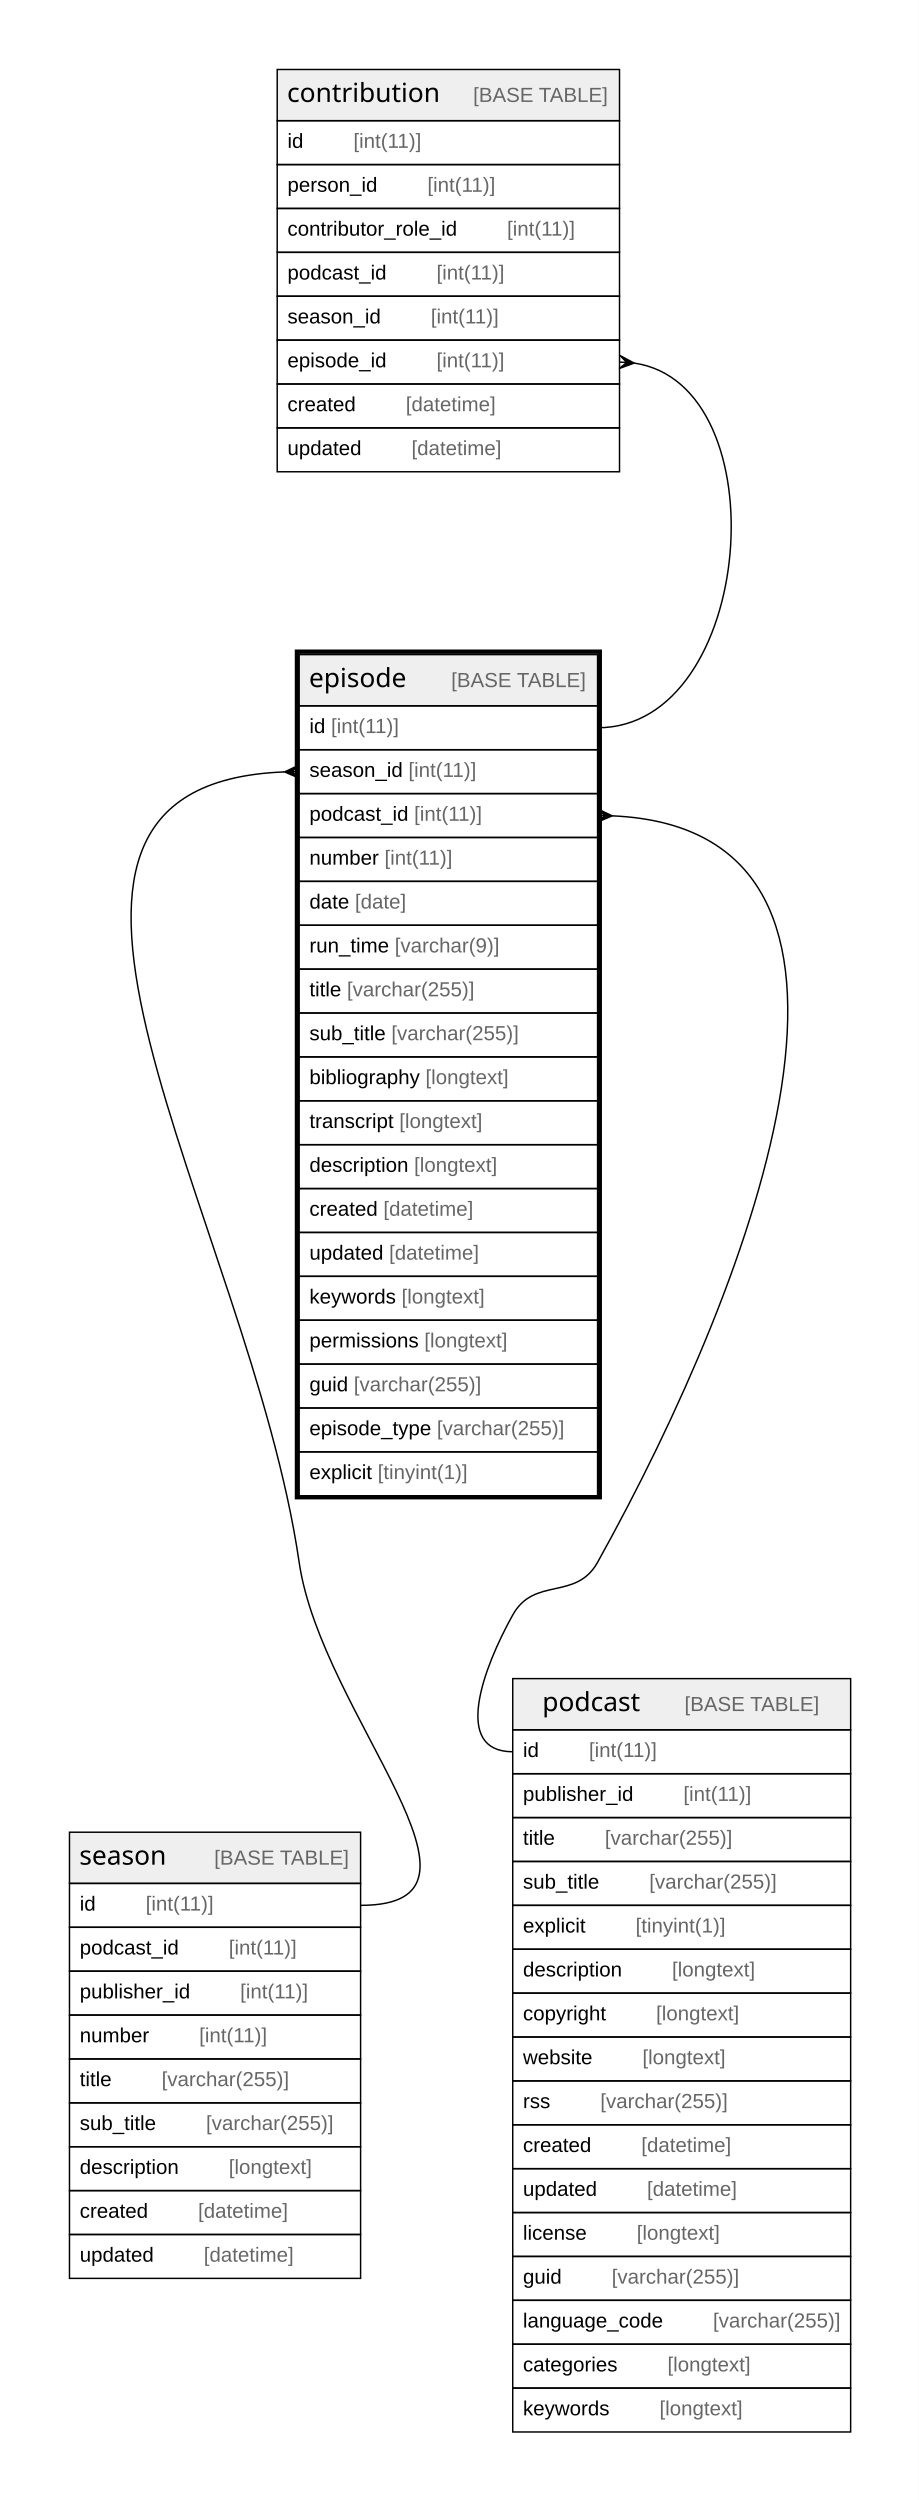
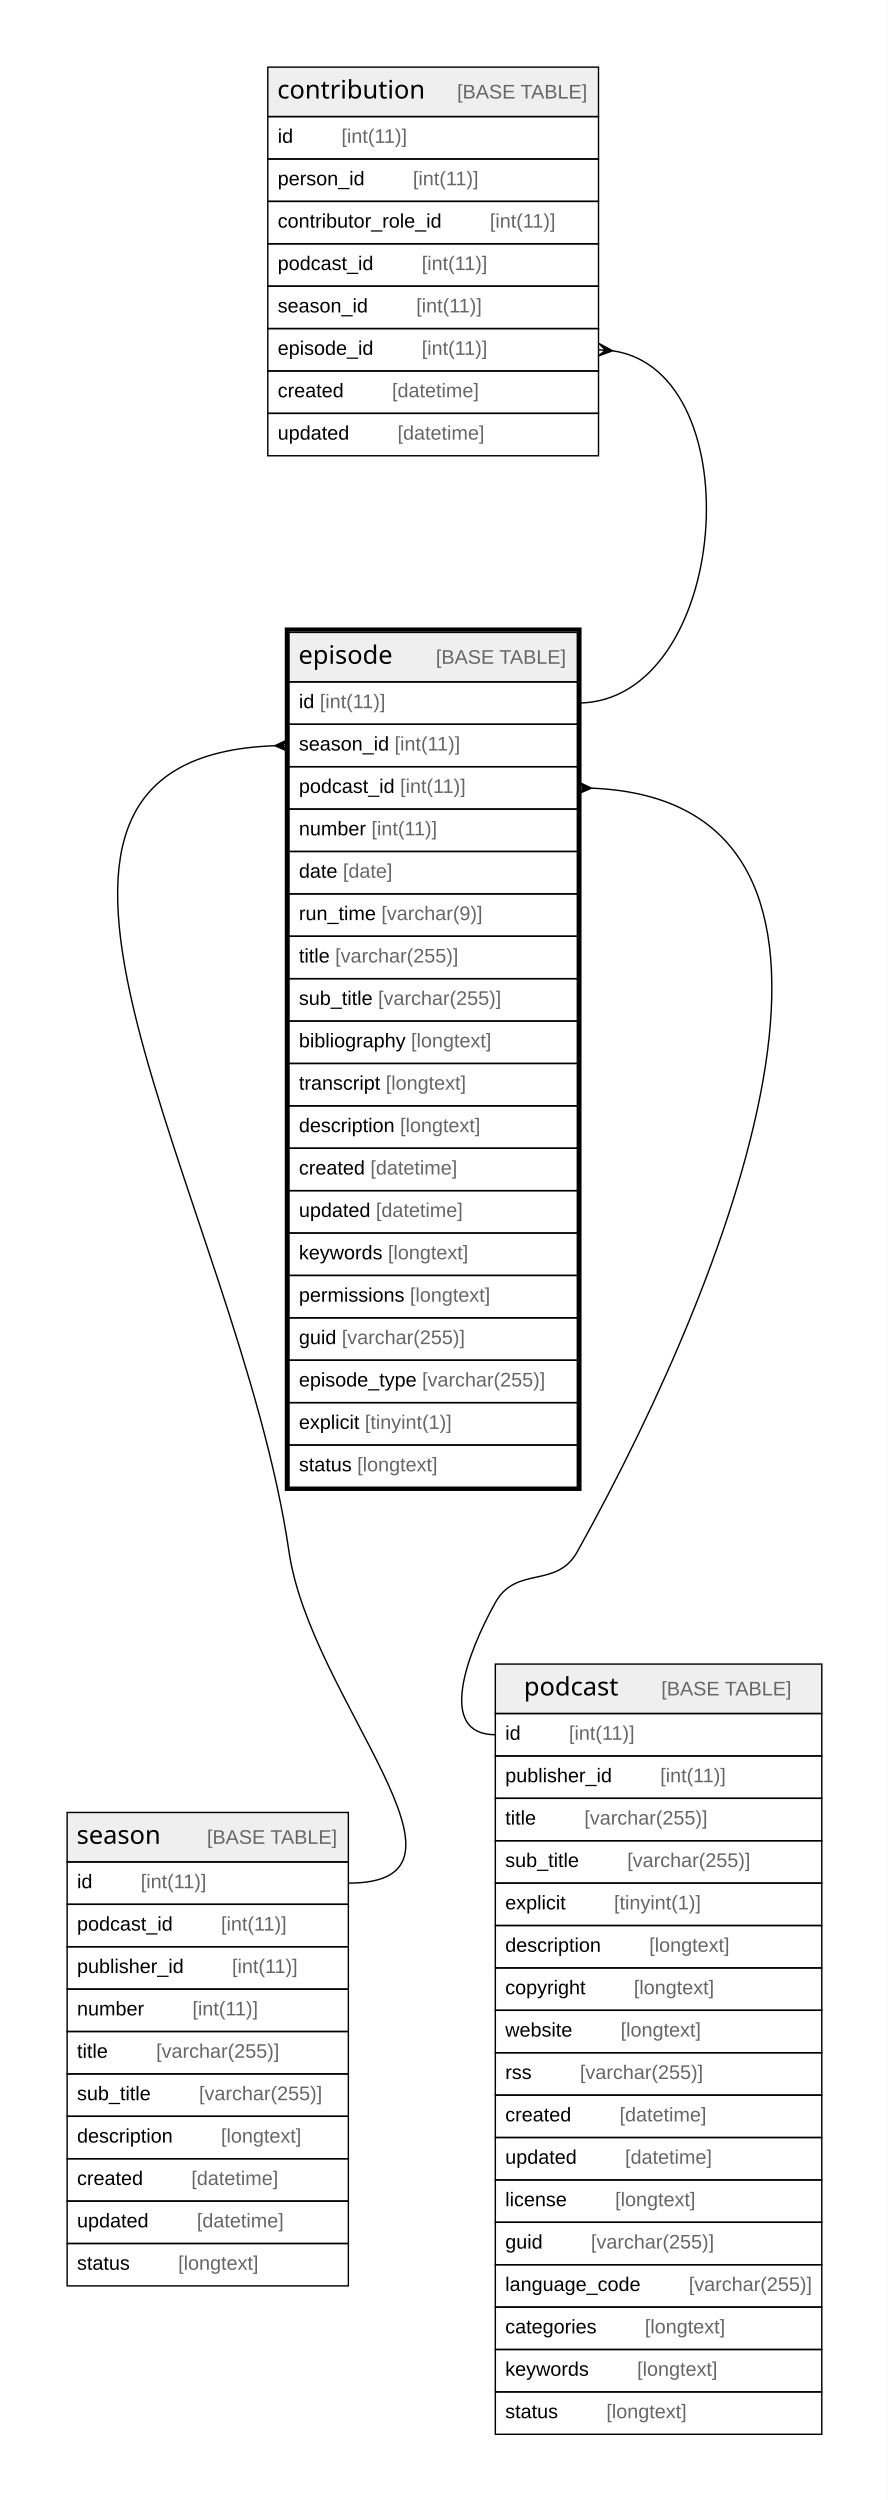
- <svg xmlns="http://www.w3.org/2000/svg" width="628pt" height="1709pt" viewBox="0.00 0.00 628.00 1709.00">
-   <g id="graph0" class="graph" transform="scale(1 1) rotate(0) translate(4 1705)">
-     <polygon fill="#ffffff" stroke="transparent" points="-4,4 -4,-1705 624,-1705 624,4 -4,4" />
+ <svg xmlns="http://www.w3.org/2000/svg" width="628pt" height="1769pt" viewBox="0.00 0.00 628.00 1769.00">
+   <g id="graph0" class="graph" transform="scale(1 1) rotate(0) translate(4 1765)">
+     <polygon fill="#ffffff" stroke="transparent" points="-4,4 -4,-1765 624,-1765 624,4 -4,4" />
    <g id="node1" class="node">
-       <polygon fill="#efefef" stroke="transparent" points="200.5,-1222.5 200.5,-1257.5 404.5,-1257.5 404.5,-1222.5 200.5,-1222.5" />
-       <polygon fill="none" stroke="#000000" points="200.5,-1222.5 200.5,-1257.5 404.5,-1257.5 404.5,-1222.5 200.5,-1222.5" />
-       <text text-anchor="start" x="207.203" y="-1235.3" font-family="Arial Bold" font-size="18.00" fill="#000000">episode</text>
-       <text text-anchor="start" x="270.229" y="-1235.3" font-family="Arial" font-size="14.00" fill="#000000">    </text>
-       <text text-anchor="start" x="304.433" y="-1235.3" font-family="Arial" font-size="14.00" fill="#666666">[BASE TABLE]</text>
+       <polygon fill="#efefef" stroke="transparent" points="200.5,-1282.5 200.5,-1317.5 404.5,-1317.5 404.5,-1282.5 200.5,-1282.5" />
+       <polygon fill="none" stroke="#000000" points="200.5,-1282.5 200.5,-1317.5 404.5,-1317.5 404.5,-1282.5 200.5,-1282.5" />
+       <text text-anchor="start" x="207.203" y="-1295.3" font-family="Arial Bold" font-size="18.00" fill="#000000">episode</text>
+       <text text-anchor="start" x="270.229" y="-1295.3" font-family="Arial" font-size="14.00" fill="#000000">    </text>
+       <text text-anchor="start" x="304.433" y="-1295.3" font-family="Arial" font-size="14.00" fill="#666666">[BASE TABLE]</text>
+       <polygon fill="none" stroke="#000000" points="200.5,-1252.5 200.5,-1282.5 404.5,-1282.5 404.5,-1252.5 200.5,-1252.5" />
+       <text text-anchor="start" x="207.5" y="-1263.9" font-family="Arial" font-size="14.00" fill="#000000">id </text>
+       <text text-anchor="start" x="222.28" y="-1263.9" font-family="Arial" font-size="14.00" fill="#666666">[int(11)]</text>
+       <polygon fill="none" stroke="#000000" points="200.5,-1222.5 200.5,-1252.5 404.5,-1252.5 404.5,-1222.5 200.5,-1222.5" />
+       <text text-anchor="start" x="207.5" y="-1233.9" font-family="Arial" font-size="14.00" fill="#000000">season_id </text>
+       <text text-anchor="start" x="275.193" y="-1233.9" font-family="Arial" font-size="14.00" fill="#666666">[int(11)]</text>
      <polygon fill="none" stroke="#000000" points="200.5,-1192.5 200.5,-1222.5 404.5,-1222.5 404.5,-1192.5 200.5,-1192.5" />
-       <text text-anchor="start" x="207.5" y="-1203.9" font-family="Arial" font-size="14.00" fill="#000000">id </text>
-       <text text-anchor="start" x="222.28" y="-1203.9" font-family="Arial" font-size="14.00" fill="#666666">[int(11)]</text>
+       <text text-anchor="start" x="207.5" y="-1203.9" font-family="Arial" font-size="14.00" fill="#000000">podcast_id </text>
+       <text text-anchor="start" x="279.083" y="-1203.9" font-family="Arial" font-size="14.00" fill="#666666">[int(11)]</text>
      <polygon fill="none" stroke="#000000" points="200.5,-1162.5 200.5,-1192.5 404.5,-1192.5 404.5,-1162.5 200.5,-1162.5" />
-       <text text-anchor="start" x="207.5" y="-1173.9" font-family="Arial" font-size="14.00" fill="#000000">season_id </text>
-       <text text-anchor="start" x="275.193" y="-1173.9" font-family="Arial" font-size="14.00" fill="#666666">[int(11)]</text>
+       <text text-anchor="start" x="207.5" y="-1173.9" font-family="Arial" font-size="14.00" fill="#000000">number </text>
+       <text text-anchor="start" x="258.842" y="-1173.9" font-family="Arial" font-size="14.00" fill="#666666">[int(11)]</text>
      <polygon fill="none" stroke="#000000" points="200.5,-1132.5 200.5,-1162.5 404.5,-1162.5 404.5,-1132.5 200.5,-1132.5" />
-       <text text-anchor="start" x="207.5" y="-1143.9" font-family="Arial" font-size="14.00" fill="#000000">podcast_id </text>
-       <text text-anchor="start" x="279.083" y="-1143.9" font-family="Arial" font-size="14.00" fill="#666666">[int(11)]</text>
+       <text text-anchor="start" x="207.5" y="-1143.9" font-family="Arial" font-size="14.00" fill="#000000">date </text>
+       <text text-anchor="start" x="238.629" y="-1143.9" font-family="Arial" font-size="14.00" fill="#666666">[date]</text>
      <polygon fill="none" stroke="#000000" points="200.5,-1102.5 200.5,-1132.5 404.5,-1132.5 404.5,-1102.5 200.5,-1102.5" />
-       <text text-anchor="start" x="207.5" y="-1113.9" font-family="Arial" font-size="14.00" fill="#000000">number </text>
-       <text text-anchor="start" x="258.842" y="-1113.9" font-family="Arial" font-size="14.00" fill="#666666">[int(11)]</text>
+       <text text-anchor="start" x="207.5" y="-1113.9" font-family="Arial" font-size="14.00" fill="#000000">run_time </text>
+       <text text-anchor="start" x="265.839" y="-1113.9" font-family="Arial" font-size="14.00" fill="#666666">[varchar(9)]</text>
      <polygon fill="none" stroke="#000000" points="200.5,-1072.5 200.5,-1102.5 404.5,-1102.5 404.5,-1072.5 200.5,-1072.5" />
-       <text text-anchor="start" x="207.5" y="-1083.9" font-family="Arial" font-size="14.00" fill="#000000">date </text>
-       <text text-anchor="start" x="238.629" y="-1083.9" font-family="Arial" font-size="14.00" fill="#666666">[date]</text>
+       <text text-anchor="start" x="207.5" y="-1083.9" font-family="Arial" font-size="14.00" fill="#000000">title </text>
+       <text text-anchor="start" x="233.168" y="-1083.9" font-family="Arial" font-size="14.00" fill="#666666">[varchar(255)]</text>
      <polygon fill="none" stroke="#000000" points="200.5,-1042.5 200.5,-1072.5 404.5,-1072.5 404.5,-1042.5 200.5,-1042.5" />
-       <text text-anchor="start" x="207.5" y="-1053.9" font-family="Arial" font-size="14.00" fill="#000000">run_time </text>
-       <text text-anchor="start" x="265.839" y="-1053.9" font-family="Arial" font-size="14.00" fill="#666666">[varchar(9)]</text>
+       <text text-anchor="start" x="207.5" y="-1053.9" font-family="Arial" font-size="14.00" fill="#000000">sub_title </text>
+       <text text-anchor="start" x="263.515" y="-1053.9" font-family="Arial" font-size="14.00" fill="#666666">[varchar(255)]</text>
      <polygon fill="none" stroke="#000000" points="200.5,-1012.5 200.5,-1042.5 404.5,-1042.5 404.5,-1012.5 200.5,-1012.5" />
-       <text text-anchor="start" x="207.5" y="-1023.9" font-family="Arial" font-size="14.00" fill="#000000">title </text>
-       <text text-anchor="start" x="233.168" y="-1023.9" font-family="Arial" font-size="14.00" fill="#666666">[varchar(255)]</text>
+       <text text-anchor="start" x="207.5" y="-1023.9" font-family="Arial" font-size="14.00" fill="#000000">bibliography </text>
+       <text text-anchor="start" x="286.849" y="-1023.9" font-family="Arial" font-size="14.00" fill="#666666">[longtext]</text>
      <polygon fill="none" stroke="#000000" points="200.5,-982.5 200.5,-1012.5 404.5,-1012.5 404.5,-982.5 200.5,-982.5" />
-       <text text-anchor="start" x="207.5" y="-993.9" font-family="Arial" font-size="14.00" fill="#000000">sub_title </text>
-       <text text-anchor="start" x="263.515" y="-993.9" font-family="Arial" font-size="14.00" fill="#666666">[varchar(255)]</text>
+       <text text-anchor="start" x="207.5" y="-993.9" font-family="Arial" font-size="14.00" fill="#000000">transcript </text>
+       <text text-anchor="start" x="268.947" y="-993.9" font-family="Arial" font-size="14.00" fill="#666666">[longtext]</text>
      <polygon fill="none" stroke="#000000" points="200.5,-952.5 200.5,-982.5 404.5,-982.5 404.5,-952.5 200.5,-952.5" />
-       <text text-anchor="start" x="207.5" y="-963.9" font-family="Arial" font-size="14.00" fill="#000000">bibliography </text>
-       <text text-anchor="start" x="286.849" y="-963.9" font-family="Arial" font-size="14.00" fill="#666666">[longtext]</text>
+       <text text-anchor="start" x="207.5" y="-963.9" font-family="Arial" font-size="14.00" fill="#000000">description </text>
+       <text text-anchor="start" x="279.068" y="-963.9" font-family="Arial" font-size="14.00" fill="#666666">[longtext]</text>
      <polygon fill="none" stroke="#000000" points="200.5,-922.5 200.5,-952.5 404.5,-952.5 404.5,-922.5 200.5,-922.5" />
-       <text text-anchor="start" x="207.5" y="-933.9" font-family="Arial" font-size="14.00" fill="#000000">transcript </text>
-       <text text-anchor="start" x="268.947" y="-933.9" font-family="Arial" font-size="14.00" fill="#666666">[longtext]</text>
+       <text text-anchor="start" x="207.5" y="-933.9" font-family="Arial" font-size="14.00" fill="#000000">created </text>
+       <text text-anchor="start" x="258.072" y="-933.9" font-family="Arial" font-size="14.00" fill="#666666">[datetime]</text>
      <polygon fill="none" stroke="#000000" points="200.5,-892.5 200.5,-922.5 404.5,-922.5 404.5,-892.5 200.5,-892.5" />
-       <text text-anchor="start" x="207.5" y="-903.9" font-family="Arial" font-size="14.00" fill="#000000">description </text>
-       <text text-anchor="start" x="279.068" y="-903.9" font-family="Arial" font-size="14.00" fill="#666666">[longtext]</text>
+       <text text-anchor="start" x="207.5" y="-903.9" font-family="Arial" font-size="14.00" fill="#000000">updated </text>
+       <text text-anchor="start" x="261.977" y="-903.9" font-family="Arial" font-size="14.00" fill="#666666">[datetime]</text>
      <polygon fill="none" stroke="#000000" points="200.5,-862.5 200.5,-892.5 404.5,-892.5 404.5,-862.5 200.5,-862.5" />
-       <text text-anchor="start" x="207.5" y="-873.9" font-family="Arial" font-size="14.00" fill="#000000">created </text>
-       <text text-anchor="start" x="258.072" y="-873.9" font-family="Arial" font-size="14.00" fill="#666666">[datetime]</text>
+       <text text-anchor="start" x="207.5" y="-873.9" font-family="Arial" font-size="14.00" fill="#000000">keywords </text>
+       <text text-anchor="start" x="270.506" y="-873.9" font-family="Arial" font-size="14.00" fill="#666666">[longtext]</text>
      <polygon fill="none" stroke="#000000" points="200.5,-832.5 200.5,-862.5 404.5,-862.5 404.5,-832.5 200.5,-832.5" />
-       <text text-anchor="start" x="207.5" y="-843.9" font-family="Arial" font-size="14.00" fill="#000000">updated </text>
-       <text text-anchor="start" x="261.977" y="-843.9" font-family="Arial" font-size="14.00" fill="#666666">[datetime]</text>
+       <text text-anchor="start" x="207.5" y="-843.9" font-family="Arial" font-size="14.00" fill="#000000">permissions </text>
+       <text text-anchor="start" x="286.055" y="-843.9" font-family="Arial" font-size="14.00" fill="#666666">[longtext]</text>
      <polygon fill="none" stroke="#000000" points="200.5,-802.5 200.5,-832.5 404.5,-832.5 404.5,-802.5 200.5,-802.5" />
-       <text text-anchor="start" x="207.5" y="-813.9" font-family="Arial" font-size="14.00" fill="#000000">keywords </text>
-       <text text-anchor="start" x="270.506" y="-813.9" font-family="Arial" font-size="14.00" fill="#666666">[longtext]</text>
+       <text text-anchor="start" x="207.5" y="-813.9" font-family="Arial" font-size="14.00" fill="#000000">guid </text>
+       <text text-anchor="start" x="237.845" y="-813.9" font-family="Arial" font-size="14.00" fill="#666666">[varchar(255)]</text>
      <polygon fill="none" stroke="#000000" points="200.5,-772.5 200.5,-802.5 404.5,-802.5 404.5,-772.5 200.5,-772.5" />
-       <text text-anchor="start" x="207.5" y="-783.9" font-family="Arial" font-size="14.00" fill="#000000">permissions </text>
-       <text text-anchor="start" x="286.055" y="-783.9" font-family="Arial" font-size="14.00" fill="#666666">[longtext]</text>
+       <text text-anchor="start" x="207.5" y="-783.9" font-family="Arial" font-size="14.00" fill="#000000">episode_type </text>
+       <text text-anchor="start" x="294.649" y="-783.9" font-family="Arial" font-size="14.00" fill="#666666">[varchar(255)]</text>
      <polygon fill="none" stroke="#000000" points="200.5,-742.5 200.5,-772.5 404.5,-772.5 404.5,-742.5 200.5,-742.5" />
-       <text text-anchor="start" x="207.5" y="-753.9" font-family="Arial" font-size="14.00" fill="#000000">guid </text>
-       <text text-anchor="start" x="237.845" y="-753.9" font-family="Arial" font-size="14.00" fill="#666666">[varchar(255)]</text>
+       <text text-anchor="start" x="207.5" y="-753.9" font-family="Arial" font-size="14.00" fill="#000000">explicit </text>
+       <text text-anchor="start" x="254.166" y="-753.9" font-family="Arial" font-size="14.00" fill="#666666">[tinyint(1)]</text>
      <polygon fill="none" stroke="#000000" points="200.5,-712.5 200.5,-742.5 404.5,-742.5 404.5,-712.5 200.5,-712.5" />
-       <text text-anchor="start" x="207.5" y="-723.9" font-family="Arial" font-size="14.00" fill="#000000">episode_type </text>
-       <text text-anchor="start" x="294.649" y="-723.9" font-family="Arial" font-size="14.00" fill="#666666">[varchar(255)]</text>
-       <polygon fill="none" stroke="#000000" points="200.5,-682.5 200.5,-712.5 404.5,-712.5 404.5,-682.5 200.5,-682.5" />
-       <text text-anchor="start" x="207.5" y="-693.9" font-family="Arial" font-size="14.00" fill="#000000">explicit </text>
-       <text text-anchor="start" x="254.166" y="-693.9" font-family="Arial" font-size="14.00" fill="#666666">[tinyint(1)]</text>
-       <polygon fill="none" stroke="#000000" stroke-width="3" points="199,-681.5 199,-1259.5 406,-1259.5 406,-681.5 199,-681.5" />
+       <text text-anchor="start" x="207.5" y="-723.9" font-family="Arial" font-size="14.00" fill="#000000">status </text>
+       <text text-anchor="start" x="248.737" y="-723.9" font-family="Arial" font-size="14.00" fill="#666666">[longtext]</text>
+       <polygon fill="none" stroke="#000000" stroke-width="3" points="199,-711.5 199,-1319.5 406,-1319.5 406,-711.5 199,-711.5" />
    </g>
    <g id="node3" class="node">
-       <polygon fill="#efefef" stroke="transparent" points="43.5,-417.5 43.5,-452.5 242.5,-452.5 242.5,-417.5 43.5,-417.5" />
-       <polygon fill="none" stroke="#000000" points="43.5,-417.5 43.5,-452.5 242.5,-452.5 242.5,-417.5 43.5,-417.5" />
-       <text text-anchor="start" x="50.204" y="-430.3" font-family="Arial Bold" font-size="18.00" fill="#000000">season</text>
-       <text text-anchor="start" x="108.228" y="-430.3" font-family="Arial" font-size="14.00" fill="#000000">    </text>
-       <text text-anchor="start" x="142.433" y="-430.3" font-family="Arial" font-size="14.00" fill="#666666">[BASE TABLE]</text>
+       <polygon fill="#efefef" stroke="transparent" points="43.5,-447.5 43.5,-482.5 242.5,-482.5 242.5,-447.5 43.5,-447.5" />
+       <polygon fill="none" stroke="#000000" points="43.5,-447.5 43.5,-482.5 242.5,-482.5 242.5,-447.5 43.5,-447.5" />
+       <text text-anchor="start" x="50.204" y="-460.3" font-family="Arial Bold" font-size="18.00" fill="#000000">season</text>
+       <text text-anchor="start" x="108.228" y="-460.3" font-family="Arial" font-size="14.00" fill="#000000">    </text>
+       <text text-anchor="start" x="142.433" y="-460.3" font-family="Arial" font-size="14.00" fill="#666666">[BASE TABLE]</text>
+       <polygon fill="none" stroke="#000000" points="43.5,-417.5 43.5,-447.5 242.5,-447.5 242.5,-417.5 43.5,-417.5" />
+       <text text-anchor="start" x="50.5" y="-428.9" font-family="Arial" font-size="14.00" fill="#000000">id    </text>
+       <text text-anchor="start" x="95.594" y="-428.9" font-family="Arial" font-size="14.00" fill="#666666">[int(11)]</text>
      <polygon fill="none" stroke="#000000" points="43.5,-387.5 43.5,-417.5 242.5,-417.5 242.5,-387.5 43.5,-387.5" />
-       <text text-anchor="start" x="50.5" y="-398.9" font-family="Arial" font-size="14.00" fill="#000000">id    </text>
-       <text text-anchor="start" x="95.594" y="-398.9" font-family="Arial" font-size="14.00" fill="#666666">[int(11)]</text>
+       <text text-anchor="start" x="50.5" y="-398.9" font-family="Arial" font-size="14.00" fill="#000000">podcast_id    </text>
+       <text text-anchor="start" x="152.398" y="-398.9" font-family="Arial" font-size="14.00" fill="#666666">[int(11)]</text>
      <polygon fill="none" stroke="#000000" points="43.5,-357.5 43.5,-387.5 242.5,-387.5 242.5,-357.5 43.5,-357.5" />
-       <text text-anchor="start" x="50.5" y="-368.9" font-family="Arial" font-size="14.00" fill="#000000">podcast_id    </text>
-       <text text-anchor="start" x="152.398" y="-368.9" font-family="Arial" font-size="14.00" fill="#666666">[int(11)]</text>
+       <text text-anchor="start" x="50.5" y="-368.9" font-family="Arial" font-size="14.00" fill="#000000">publisher_id    </text>
+       <text text-anchor="start" x="160.163" y="-368.9" font-family="Arial" font-size="14.00" fill="#666666">[int(11)]</text>
      <polygon fill="none" stroke="#000000" points="43.5,-327.5 43.5,-357.5 242.5,-357.5 242.5,-327.5 43.5,-327.5" />
-       <text text-anchor="start" x="50.5" y="-338.9" font-family="Arial" font-size="14.00" fill="#000000">publisher_id    </text>
-       <text text-anchor="start" x="160.163" y="-338.9" font-family="Arial" font-size="14.00" fill="#666666">[int(11)]</text>
+       <text text-anchor="start" x="50.5" y="-338.9" font-family="Arial" font-size="14.00" fill="#000000">number    </text>
+       <text text-anchor="start" x="132.156" y="-338.9" font-family="Arial" font-size="14.00" fill="#666666">[int(11)]</text>
      <polygon fill="none" stroke="#000000" points="43.5,-297.5 43.5,-327.5 242.5,-327.5 242.5,-297.5 43.5,-297.5" />
-       <text text-anchor="start" x="50.5" y="-308.9" font-family="Arial" font-size="14.00" fill="#000000">number    </text>
-       <text text-anchor="start" x="132.156" y="-308.9" font-family="Arial" font-size="14.00" fill="#666666">[int(11)]</text>
+       <text text-anchor="start" x="50.5" y="-308.9" font-family="Arial" font-size="14.00" fill="#000000">title    </text>
+       <text text-anchor="start" x="106.482" y="-308.9" font-family="Arial" font-size="14.00" fill="#666666">[varchar(255)]</text>
      <polygon fill="none" stroke="#000000" points="43.5,-267.5 43.5,-297.5 242.5,-297.5 242.5,-267.5 43.5,-267.5" />
-       <text text-anchor="start" x="50.5" y="-278.9" font-family="Arial" font-size="14.00" fill="#000000">title    </text>
-       <text text-anchor="start" x="106.482" y="-278.9" font-family="Arial" font-size="14.00" fill="#666666">[varchar(255)]</text>
+       <text text-anchor="start" x="50.5" y="-278.9" font-family="Arial" font-size="14.00" fill="#000000">sub_title    </text>
+       <text text-anchor="start" x="136.83" y="-278.9" font-family="Arial" font-size="14.00" fill="#666666">[varchar(255)]</text>
      <polygon fill="none" stroke="#000000" points="43.5,-237.5 43.5,-267.5 242.5,-267.5 242.5,-237.5 43.5,-237.5" />
-       <text text-anchor="start" x="50.5" y="-248.9" font-family="Arial" font-size="14.00" fill="#000000">sub_title    </text>
-       <text text-anchor="start" x="136.83" y="-248.9" font-family="Arial" font-size="14.00" fill="#666666">[varchar(255)]</text>
+       <text text-anchor="start" x="50.5" y="-248.9" font-family="Arial" font-size="14.00" fill="#000000">description    </text>
+       <text text-anchor="start" x="152.382" y="-248.9" font-family="Arial" font-size="14.00" fill="#666666">[longtext]</text>
      <polygon fill="none" stroke="#000000" points="43.5,-207.5 43.5,-237.5 242.5,-237.5 242.5,-207.5 43.5,-207.5" />
-       <text text-anchor="start" x="50.5" y="-218.9" font-family="Arial" font-size="14.00" fill="#000000">description    </text>
-       <text text-anchor="start" x="152.382" y="-218.9" font-family="Arial" font-size="14.00" fill="#666666">[longtext]</text>
+       <text text-anchor="start" x="50.5" y="-218.9" font-family="Arial" font-size="14.00" fill="#000000">created    </text>
+       <text text-anchor="start" x="131.386" y="-218.9" font-family="Arial" font-size="14.00" fill="#666666">[datetime]</text>
      <polygon fill="none" stroke="#000000" points="43.5,-177.5 43.5,-207.5 242.5,-207.5 242.5,-177.5 43.5,-177.5" />
-       <text text-anchor="start" x="50.5" y="-188.9" font-family="Arial" font-size="14.00" fill="#000000">created    </text>
-       <text text-anchor="start" x="131.386" y="-188.9" font-family="Arial" font-size="14.00" fill="#666666">[datetime]</text>
+       <text text-anchor="start" x="50.5" y="-188.9" font-family="Arial" font-size="14.00" fill="#000000">updated    </text>
+       <text text-anchor="start" x="135.291" y="-188.9" font-family="Arial" font-size="14.00" fill="#666666">[datetime]</text>
      <polygon fill="none" stroke="#000000" points="43.5,-147.5 43.5,-177.5 242.5,-177.5 242.5,-147.5 43.5,-147.5" />
-       <text text-anchor="start" x="50.5" y="-158.9" font-family="Arial" font-size="14.00" fill="#000000">updated    </text>
-       <text text-anchor="start" x="135.291" y="-158.9" font-family="Arial" font-size="14.00" fill="#666666">[datetime]</text>
+       <text text-anchor="start" x="50.5" y="-158.9" font-family="Arial" font-size="14.00" fill="#000000">status    </text>
+       <text text-anchor="start" x="122.051" y="-158.9" font-family="Arial" font-size="14.00" fill="#666666">[longtext]</text>
    </g>
    <g id="edge2" class="edge">
-       <path fill="none" stroke="#000000" d="M190.228,-1177.306C-33.736,-1168.643 166.356,-871.228 200.5,-637 215.773,-532.227 348.381,-402.5 242.5,-402.5" />
-       <polygon fill="#000000" stroke="#000000" points="190.502,-1177.311 200.415,-1181.999 195.501,-1177.406 200.5,-1177.5 200.5,-1177.5 200.5,-1177.5 195.501,-1177.406 200.585,-1173.001 190.502,-1177.311 190.502,-1177.311" />
+       <path fill="none" stroke="#000000" d="M190.363,-1237.322C-47.156,-1228.774 164.425,-914.473 200.5,-667 215.773,-562.227 348.381,-432.5 242.5,-432.5" />
+       <polygon fill="#000000" stroke="#000000" points="190.501,-1237.324 200.421,-1241.999 195.501,-1237.412 200.5,-1237.5 200.5,-1237.5 200.5,-1237.5 195.501,-1237.412 200.579,-1233.001 190.501,-1237.324 190.501,-1237.324" />
    </g>
    <g id="node4" class="node">
-       <polygon fill="#efefef" stroke="transparent" points="346.5,-522.5 346.5,-557.5 577.5,-557.5 577.5,-522.5 346.5,-522.5" />
-       <polygon fill="none" stroke="#000000" points="346.5,-522.5 346.5,-557.5 577.5,-557.5 577.5,-522.5 346.5,-522.5" />
-       <text text-anchor="start" x="366.702" y="-535.3" font-family="Arial Bold" font-size="18.00" fill="#000000">podcast</text>
-       <text text-anchor="start" x="429.729" y="-535.3" font-family="Arial" font-size="14.00" fill="#000000">    </text>
-       <text text-anchor="start" x="463.934" y="-535.3" font-family="Arial" font-size="14.00" fill="#666666">[BASE TABLE]</text>
+       <polygon fill="#efefef" stroke="transparent" points="346.5,-552.5 346.5,-587.5 577.5,-587.5 577.5,-552.5 346.5,-552.5" />
+       <polygon fill="none" stroke="#000000" points="346.5,-552.5 346.5,-587.5 577.5,-587.5 577.5,-552.5 346.5,-552.5" />
+       <text text-anchor="start" x="366.702" y="-565.3" font-family="Arial Bold" font-size="18.00" fill="#000000">podcast</text>
+       <text text-anchor="start" x="429.729" y="-565.3" font-family="Arial" font-size="14.00" fill="#000000">    </text>
+       <text text-anchor="start" x="463.934" y="-565.3" font-family="Arial" font-size="14.00" fill="#666666">[BASE TABLE]</text>
+       <polygon fill="none" stroke="#000000" points="346.5,-522.5 346.5,-552.5 577.5,-552.5 577.5,-522.5 346.5,-522.5" />
+       <text text-anchor="start" x="353.5" y="-533.9" font-family="Arial" font-size="14.00" fill="#000000">id    </text>
+       <text text-anchor="start" x="398.594" y="-533.9" font-family="Arial" font-size="14.00" fill="#666666">[int(11)]</text>
      <polygon fill="none" stroke="#000000" points="346.5,-492.5 346.5,-522.5 577.5,-522.5 577.5,-492.5 346.5,-492.5" />
-       <text text-anchor="start" x="353.5" y="-503.9" font-family="Arial" font-size="14.00" fill="#000000">id    </text>
-       <text text-anchor="start" x="398.594" y="-503.9" font-family="Arial" font-size="14.00" fill="#666666">[int(11)]</text>
+       <text text-anchor="start" x="353.5" y="-503.9" font-family="Arial" font-size="14.00" fill="#000000">publisher_id    </text>
+       <text text-anchor="start" x="463.163" y="-503.9" font-family="Arial" font-size="14.00" fill="#666666">[int(11)]</text>
      <polygon fill="none" stroke="#000000" points="346.5,-462.5 346.5,-492.5 577.5,-492.5 577.5,-462.5 346.5,-462.5" />
-       <text text-anchor="start" x="353.5" y="-473.9" font-family="Arial" font-size="14.00" fill="#000000">publisher_id    </text>
-       <text text-anchor="start" x="463.163" y="-473.9" font-family="Arial" font-size="14.00" fill="#666666">[int(11)]</text>
+       <text text-anchor="start" x="353.5" y="-473.9" font-family="Arial" font-size="14.00" fill="#000000">title    </text>
+       <text text-anchor="start" x="409.482" y="-473.9" font-family="Arial" font-size="14.00" fill="#666666">[varchar(255)]</text>
      <polygon fill="none" stroke="#000000" points="346.5,-432.5 346.5,-462.5 577.5,-462.5 577.5,-432.5 346.5,-432.5" />
-       <text text-anchor="start" x="353.5" y="-443.9" font-family="Arial" font-size="14.00" fill="#000000">title    </text>
-       <text text-anchor="start" x="409.482" y="-443.9" font-family="Arial" font-size="14.00" fill="#666666">[varchar(255)]</text>
+       <text text-anchor="start" x="353.5" y="-443.9" font-family="Arial" font-size="14.00" fill="#000000">sub_title    </text>
+       <text text-anchor="start" x="439.83" y="-443.9" font-family="Arial" font-size="14.00" fill="#666666">[varchar(255)]</text>
      <polygon fill="none" stroke="#000000" points="346.5,-402.5 346.5,-432.5 577.5,-432.5 577.5,-402.5 346.5,-402.5" />
-       <text text-anchor="start" x="353.5" y="-413.9" font-family="Arial" font-size="14.00" fill="#000000">sub_title    </text>
-       <text text-anchor="start" x="439.83" y="-413.9" font-family="Arial" font-size="14.00" fill="#666666">[varchar(255)]</text>
+       <text text-anchor="start" x="353.5" y="-413.9" font-family="Arial" font-size="14.00" fill="#000000">explicit    </text>
+       <text text-anchor="start" x="430.48" y="-413.9" font-family="Arial" font-size="14.00" fill="#666666">[tinyint(1)]</text>
      <polygon fill="none" stroke="#000000" points="346.5,-372.5 346.5,-402.5 577.5,-402.5 577.5,-372.5 346.5,-372.5" />
-       <text text-anchor="start" x="353.5" y="-383.9" font-family="Arial" font-size="14.00" fill="#000000">explicit    </text>
-       <text text-anchor="start" x="430.48" y="-383.9" font-family="Arial" font-size="14.00" fill="#666666">[tinyint(1)]</text>
+       <text text-anchor="start" x="353.5" y="-383.9" font-family="Arial" font-size="14.00" fill="#000000">description    </text>
+       <text text-anchor="start" x="455.382" y="-383.9" font-family="Arial" font-size="14.00" fill="#666666">[longtext]</text>
      <polygon fill="none" stroke="#000000" points="346.5,-342.5 346.5,-372.5 577.5,-372.5 577.5,-342.5 346.5,-342.5" />
-       <text text-anchor="start" x="353.5" y="-353.9" font-family="Arial" font-size="14.00" fill="#000000">description    </text>
-       <text text-anchor="start" x="455.382" y="-353.9" font-family="Arial" font-size="14.00" fill="#666666">[longtext]</text>
+       <text text-anchor="start" x="353.5" y="-353.9" font-family="Arial" font-size="14.00" fill="#000000">copyright    </text>
+       <text text-anchor="start" x="444.493" y="-353.9" font-family="Arial" font-size="14.00" fill="#666666">[longtext]</text>
      <polygon fill="none" stroke="#000000" points="346.5,-312.5 346.5,-342.5 577.5,-342.5 577.5,-312.5 346.5,-312.5" />
-       <text text-anchor="start" x="353.5" y="-323.9" font-family="Arial" font-size="14.00" fill="#000000">copyright    </text>
-       <text text-anchor="start" x="444.493" y="-323.9" font-family="Arial" font-size="14.00" fill="#666666">[longtext]</text>
+       <text text-anchor="start" x="353.5" y="-323.9" font-family="Arial" font-size="14.00" fill="#000000">website    </text>
+       <text text-anchor="start" x="435.156" y="-323.9" font-family="Arial" font-size="14.00" fill="#666666">[longtext]</text>
      <polygon fill="none" stroke="#000000" points="346.5,-282.5 346.5,-312.5 577.5,-312.5 577.5,-282.5 346.5,-282.5" />
-       <text text-anchor="start" x="353.5" y="-293.9" font-family="Arial" font-size="14.00" fill="#000000">website    </text>
-       <text text-anchor="start" x="435.156" y="-293.9" font-family="Arial" font-size="14.00" fill="#666666">[longtext]</text>
+       <text text-anchor="start" x="353.5" y="-293.9" font-family="Arial" font-size="14.00" fill="#000000">rss    </text>
+       <text text-anchor="start" x="406.365" y="-293.9" font-family="Arial" font-size="14.00" fill="#666666">[varchar(255)]</text>
      <polygon fill="none" stroke="#000000" points="346.5,-252.5 346.5,-282.5 577.5,-282.5 577.5,-252.5 346.5,-252.5" />
-       <text text-anchor="start" x="353.5" y="-263.9" font-family="Arial" font-size="14.00" fill="#000000">rss    </text>
-       <text text-anchor="start" x="406.365" y="-263.9" font-family="Arial" font-size="14.00" fill="#666666">[varchar(255)]</text>
+       <text text-anchor="start" x="353.5" y="-263.9" font-family="Arial" font-size="14.00" fill="#000000">created    </text>
+       <text text-anchor="start" x="434.386" y="-263.9" font-family="Arial" font-size="14.00" fill="#666666">[datetime]</text>
      <polygon fill="none" stroke="#000000" points="346.5,-222.5 346.5,-252.5 577.5,-252.5 577.5,-222.5 346.5,-222.5" />
-       <text text-anchor="start" x="353.5" y="-233.9" font-family="Arial" font-size="14.00" fill="#000000">created    </text>
-       <text text-anchor="start" x="434.386" y="-233.9" font-family="Arial" font-size="14.00" fill="#666666">[datetime]</text>
+       <text text-anchor="start" x="353.5" y="-233.9" font-family="Arial" font-size="14.00" fill="#000000">updated    </text>
+       <text text-anchor="start" x="438.291" y="-233.9" font-family="Arial" font-size="14.00" fill="#666666">[datetime]</text>
      <polygon fill="none" stroke="#000000" points="346.5,-192.5 346.5,-222.5 577.5,-222.5 577.5,-192.5 346.5,-192.5" />
-       <text text-anchor="start" x="353.5" y="-203.9" font-family="Arial" font-size="14.00" fill="#000000">updated    </text>
-       <text text-anchor="start" x="438.291" y="-203.9" font-family="Arial" font-size="14.00" fill="#666666">[datetime]</text>
+       <text text-anchor="start" x="353.5" y="-203.9" font-family="Arial" font-size="14.00" fill="#000000">license    </text>
+       <text text-anchor="start" x="431.266" y="-203.9" font-family="Arial" font-size="14.00" fill="#666666">[longtext]</text>
      <polygon fill="none" stroke="#000000" points="346.5,-162.5 346.5,-192.5 577.5,-192.5 577.5,-162.5 346.5,-162.5" />
-       <text text-anchor="start" x="353.5" y="-173.9" font-family="Arial" font-size="14.00" fill="#000000">license    </text>
-       <text text-anchor="start" x="431.266" y="-173.9" font-family="Arial" font-size="14.00" fill="#666666">[longtext]</text>
+       <text text-anchor="start" x="353.5" y="-173.9" font-family="Arial" font-size="14.00" fill="#000000">guid    </text>
+       <text text-anchor="start" x="414.159" y="-173.9" font-family="Arial" font-size="14.00" fill="#666666">[varchar(255)]</text>
      <polygon fill="none" stroke="#000000" points="346.5,-132.5 346.5,-162.5 577.5,-162.5 577.5,-132.5 346.5,-132.5" />
-       <text text-anchor="start" x="353.5" y="-143.9" font-family="Arial" font-size="14.00" fill="#000000">guid    </text>
-       <text text-anchor="start" x="414.159" y="-143.9" font-family="Arial" font-size="14.00" fill="#666666">[varchar(255)]</text>
+       <text text-anchor="start" x="353.48" y="-143.9" font-family="Arial" font-size="14.00" fill="#000000">language_code    </text>
+       <text text-anchor="start" x="483.4" y="-143.9" font-family="Arial" font-size="14.00" fill="#666666">[varchar(255)]</text>
      <polygon fill="none" stroke="#000000" points="346.5,-102.5 346.5,-132.5 577.5,-132.5 577.5,-102.5 346.5,-102.5" />
-       <text text-anchor="start" x="353.48" y="-113.9" font-family="Arial" font-size="14.00" fill="#000000">language_code    </text>
-       <text text-anchor="start" x="483.4" y="-113.9" font-family="Arial" font-size="14.00" fill="#666666">[varchar(255)]</text>
+       <text text-anchor="start" x="353.5" y="-113.9" font-family="Arial" font-size="14.00" fill="#000000">categories    </text>
+       <text text-anchor="start" x="452.276" y="-113.9" font-family="Arial" font-size="14.00" fill="#666666">[longtext]</text>
      <polygon fill="none" stroke="#000000" points="346.5,-72.5 346.5,-102.5 577.5,-102.5 577.5,-72.5 346.5,-72.5" />
-       <text text-anchor="start" x="353.5" y="-83.9" font-family="Arial" font-size="14.00" fill="#000000">categories    </text>
-       <text text-anchor="start" x="452.276" y="-83.9" font-family="Arial" font-size="14.00" fill="#666666">[longtext]</text>
+       <text text-anchor="start" x="353.5" y="-83.9" font-family="Arial" font-size="14.00" fill="#000000">keywords    </text>
+       <text text-anchor="start" x="446.82" y="-83.9" font-family="Arial" font-size="14.00" fill="#666666">[longtext]</text>
      <polygon fill="none" stroke="#000000" points="346.5,-42.5 346.5,-72.5 577.5,-72.5 577.5,-42.5 346.5,-42.5" />
-       <text text-anchor="start" x="353.5" y="-53.9" font-family="Arial" font-size="14.00" fill="#000000">keywords    </text>
-       <text text-anchor="start" x="446.82" y="-53.9" font-family="Arial" font-size="14.00" fill="#666666">[longtext]</text>
+       <text text-anchor="start" x="353.5" y="-53.9" font-family="Arial" font-size="14.00" fill="#000000">status    </text>
+       <text text-anchor="start" x="425.051" y="-53.9" font-family="Arial" font-size="14.00" fill="#666666">[longtext]</text>
    </g>
    <g id="edge3" class="edge">
-       <path fill="none" stroke="#000000" d="M414.568,-1147.287C627.861,-1138.074 513.127,-832.274 404.5,-637 389.751,-610.486 361.249,-627.514 346.5,-601 326.299,-564.685 304.944,-507.5 346.5,-507.5" />
-       <polygon fill="#000000" stroke="#000000" points="414.498,-1147.288 404.405,-1143.001 409.499,-1147.394 404.5,-1147.5 404.5,-1147.5 404.5,-1147.5 409.499,-1147.394 404.595,-1151.999 414.498,-1147.288 414.498,-1147.288" />
+       <path fill="none" stroke="#000000" d="M414.824,-1207.289C641.107,-1197.841 519.568,-873.852 404.5,-667 389.751,-640.486 361.249,-657.514 346.5,-631 326.299,-594.685 304.944,-537.5 346.5,-537.5" />
+       <polygon fill="#000000" stroke="#000000" points="414.498,-1207.295 404.408,-1203.001 409.499,-1207.398 404.5,-1207.5 404.5,-1207.5 404.5,-1207.5 409.499,-1207.398 404.592,-1211.999 414.498,-1207.295 414.498,-1207.295" />
    </g>
    <g id="node2" class="node">
-       <polygon fill="#efefef" stroke="transparent" points="185.5,-1622.5 185.5,-1657.5 419.5,-1657.5 419.5,-1622.5 185.5,-1622.5" />
-       <polygon fill="none" stroke="#000000" points="185.5,-1622.5 185.5,-1657.5 419.5,-1657.5 419.5,-1622.5 185.5,-1622.5" />
-       <text text-anchor="start" x="192.205" y="-1635.3" font-family="Arial Bold" font-size="18.00" fill="#000000">contribution</text>
-       <text text-anchor="start" x="285.227" y="-1635.3" font-family="Arial" font-size="14.00" fill="#000000">    </text>
-       <text text-anchor="start" x="319.432" y="-1635.3" font-family="Arial" font-size="14.00" fill="#666666">[BASE TABLE]</text>
+       <polygon fill="#efefef" stroke="transparent" points="185.5,-1682.5 185.5,-1717.5 419.5,-1717.5 419.5,-1682.5 185.5,-1682.5" />
+       <polygon fill="none" stroke="#000000" points="185.5,-1682.5 185.5,-1717.5 419.5,-1717.5 419.5,-1682.5 185.5,-1682.5" />
+       <text text-anchor="start" x="192.205" y="-1695.3" font-family="Arial Bold" font-size="18.00" fill="#000000">contribution</text>
+       <text text-anchor="start" x="285.227" y="-1695.3" font-family="Arial" font-size="14.00" fill="#000000">    </text>
+       <text text-anchor="start" x="319.432" y="-1695.3" font-family="Arial" font-size="14.00" fill="#666666">[BASE TABLE]</text>
+       <polygon fill="none" stroke="#000000" points="185.5,-1652.5 185.5,-1682.5 419.5,-1682.5 419.5,-1652.5 185.5,-1652.5" />
+       <text text-anchor="start" x="192.5" y="-1663.9" font-family="Arial" font-size="14.00" fill="#000000">id    </text>
+       <text text-anchor="start" x="237.594" y="-1663.9" font-family="Arial" font-size="14.00" fill="#666666">[int(11)]</text>
+       <polygon fill="none" stroke="#000000" points="185.5,-1622.5 185.5,-1652.5 419.5,-1652.5 419.5,-1622.5 185.5,-1622.5" />
+       <text text-anchor="start" x="192.5" y="-1633.9" font-family="Arial" font-size="14.00" fill="#000000">person_id    </text>
+       <text text-anchor="start" x="288.168" y="-1633.9" font-family="Arial" font-size="14.00" fill="#666666">[int(11)]</text>
      <polygon fill="none" stroke="#000000" points="185.5,-1592.5 185.5,-1622.5 419.5,-1622.5 419.5,-1592.5 185.5,-1592.5" />
-       <text text-anchor="start" x="192.5" y="-1603.9" font-family="Arial" font-size="14.00" fill="#000000">id    </text>
-       <text text-anchor="start" x="237.594" y="-1603.9" font-family="Arial" font-size="14.00" fill="#666666">[int(11)]</text>
+       <text text-anchor="start" x="192.5" y="-1603.9" font-family="Arial" font-size="14.00" fill="#000000">contributor_role_id    </text>
+       <text text-anchor="start" x="342.614" y="-1603.9" font-family="Arial" font-size="14.00" fill="#666666">[int(11)]</text>
      <polygon fill="none" stroke="#000000" points="185.5,-1562.5 185.5,-1592.5 419.5,-1592.5 419.5,-1562.5 185.5,-1562.5" />
-       <text text-anchor="start" x="192.5" y="-1573.9" font-family="Arial" font-size="14.00" fill="#000000">person_id    </text>
-       <text text-anchor="start" x="288.168" y="-1573.9" font-family="Arial" font-size="14.00" fill="#666666">[int(11)]</text>
+       <text text-anchor="start" x="192.5" y="-1573.9" font-family="Arial" font-size="14.00" fill="#000000">podcast_id    </text>
+       <text text-anchor="start" x="294.398" y="-1573.9" font-family="Arial" font-size="14.00" fill="#666666">[int(11)]</text>
      <polygon fill="none" stroke="#000000" points="185.5,-1532.5 185.5,-1562.5 419.5,-1562.5 419.5,-1532.5 185.5,-1532.5" />
-       <text text-anchor="start" x="192.5" y="-1543.9" font-family="Arial" font-size="14.00" fill="#000000">contributor_role_id    </text>
-       <text text-anchor="start" x="342.614" y="-1543.9" font-family="Arial" font-size="14.00" fill="#666666">[int(11)]</text>
+       <text text-anchor="start" x="192.5" y="-1543.9" font-family="Arial" font-size="14.00" fill="#000000">season_id    </text>
+       <text text-anchor="start" x="290.507" y="-1543.9" font-family="Arial" font-size="14.00" fill="#666666">[int(11)]</text>
      <polygon fill="none" stroke="#000000" points="185.5,-1502.5 185.5,-1532.5 419.5,-1532.5 419.5,-1502.5 185.5,-1502.5" />
-       <text text-anchor="start" x="192.5" y="-1513.9" font-family="Arial" font-size="14.00" fill="#000000">podcast_id    </text>
-       <text text-anchor="start" x="294.398" y="-1513.9" font-family="Arial" font-size="14.00" fill="#666666">[int(11)]</text>
+       <text text-anchor="start" x="192.5" y="-1513.9" font-family="Arial" font-size="14.00" fill="#000000">episode_id    </text>
+       <text text-anchor="start" x="294.396" y="-1513.9" font-family="Arial" font-size="14.00" fill="#666666">[int(11)]</text>
      <polygon fill="none" stroke="#000000" points="185.5,-1472.5 185.5,-1502.5 419.5,-1502.5 419.5,-1472.5 185.5,-1472.5" />
-       <text text-anchor="start" x="192.5" y="-1483.9" font-family="Arial" font-size="14.00" fill="#000000">season_id    </text>
-       <text text-anchor="start" x="290.507" y="-1483.9" font-family="Arial" font-size="14.00" fill="#666666">[int(11)]</text>
+       <text text-anchor="start" x="192.5" y="-1483.9" font-family="Arial" font-size="14.00" fill="#000000">created    </text>
+       <text text-anchor="start" x="273.386" y="-1483.9" font-family="Arial" font-size="14.00" fill="#666666">[datetime]</text>
      <polygon fill="none" stroke="#000000" points="185.5,-1442.5 185.5,-1472.5 419.5,-1472.5 419.5,-1442.5 185.5,-1442.5" />
-       <text text-anchor="start" x="192.5" y="-1453.9" font-family="Arial" font-size="14.00" fill="#000000">episode_id    </text>
-       <text text-anchor="start" x="294.396" y="-1453.9" font-family="Arial" font-size="14.00" fill="#666666">[int(11)]</text>
-       <polygon fill="none" stroke="#000000" points="185.5,-1412.5 185.5,-1442.5 419.5,-1442.5 419.5,-1412.5 185.5,-1412.5" />
-       <text text-anchor="start" x="192.5" y="-1423.9" font-family="Arial" font-size="14.00" fill="#000000">created    </text>
-       <text text-anchor="start" x="273.386" y="-1423.9" font-family="Arial" font-size="14.00" fill="#666666">[datetime]</text>
-       <polygon fill="none" stroke="#000000" points="185.5,-1382.5 185.5,-1412.5 419.5,-1412.5 419.5,-1382.5 185.5,-1382.5" />
-       <text text-anchor="start" x="192.5" y="-1393.9" font-family="Arial" font-size="14.00" fill="#000000">updated    </text>
-       <text text-anchor="start" x="277.291" y="-1393.9" font-family="Arial" font-size="14.00" fill="#666666">[datetime]</text>
+       <text text-anchor="start" x="192.5" y="-1453.9" font-family="Arial" font-size="14.00" fill="#000000">updated    </text>
+       <text text-anchor="start" x="277.291" y="-1453.9" font-family="Arial" font-size="14.00" fill="#666666">[datetime]</text>
    </g>
    <g id="edge1" class="edge">
-       <path fill="none" stroke="#000000" d="M429.566,-1456.783C529.779,-1442.119 512.332,-1207.5 404.5,-1207.5" />
-       <polygon fill="#000000" stroke="#000000" points="429.475,-1456.789 419.18,-1453.011 424.487,-1457.145 419.5,-1457.5 419.5,-1457.5 419.5,-1457.5 424.487,-1457.145 419.82,-1461.989 429.475,-1456.789 429.475,-1456.789" />
+       <path fill="none" stroke="#000000" d="M429.566,-1516.783C529.779,-1502.119 512.332,-1267.5 404.5,-1267.5" />
+       <polygon fill="#000000" stroke="#000000" points="429.475,-1516.789 419.18,-1513.011 424.487,-1517.145 419.5,-1517.5 419.5,-1517.5 419.5,-1517.5 424.487,-1517.145 419.82,-1521.989 429.475,-1516.789 429.475,-1516.789" />
    </g>
  </g>
</svg>
